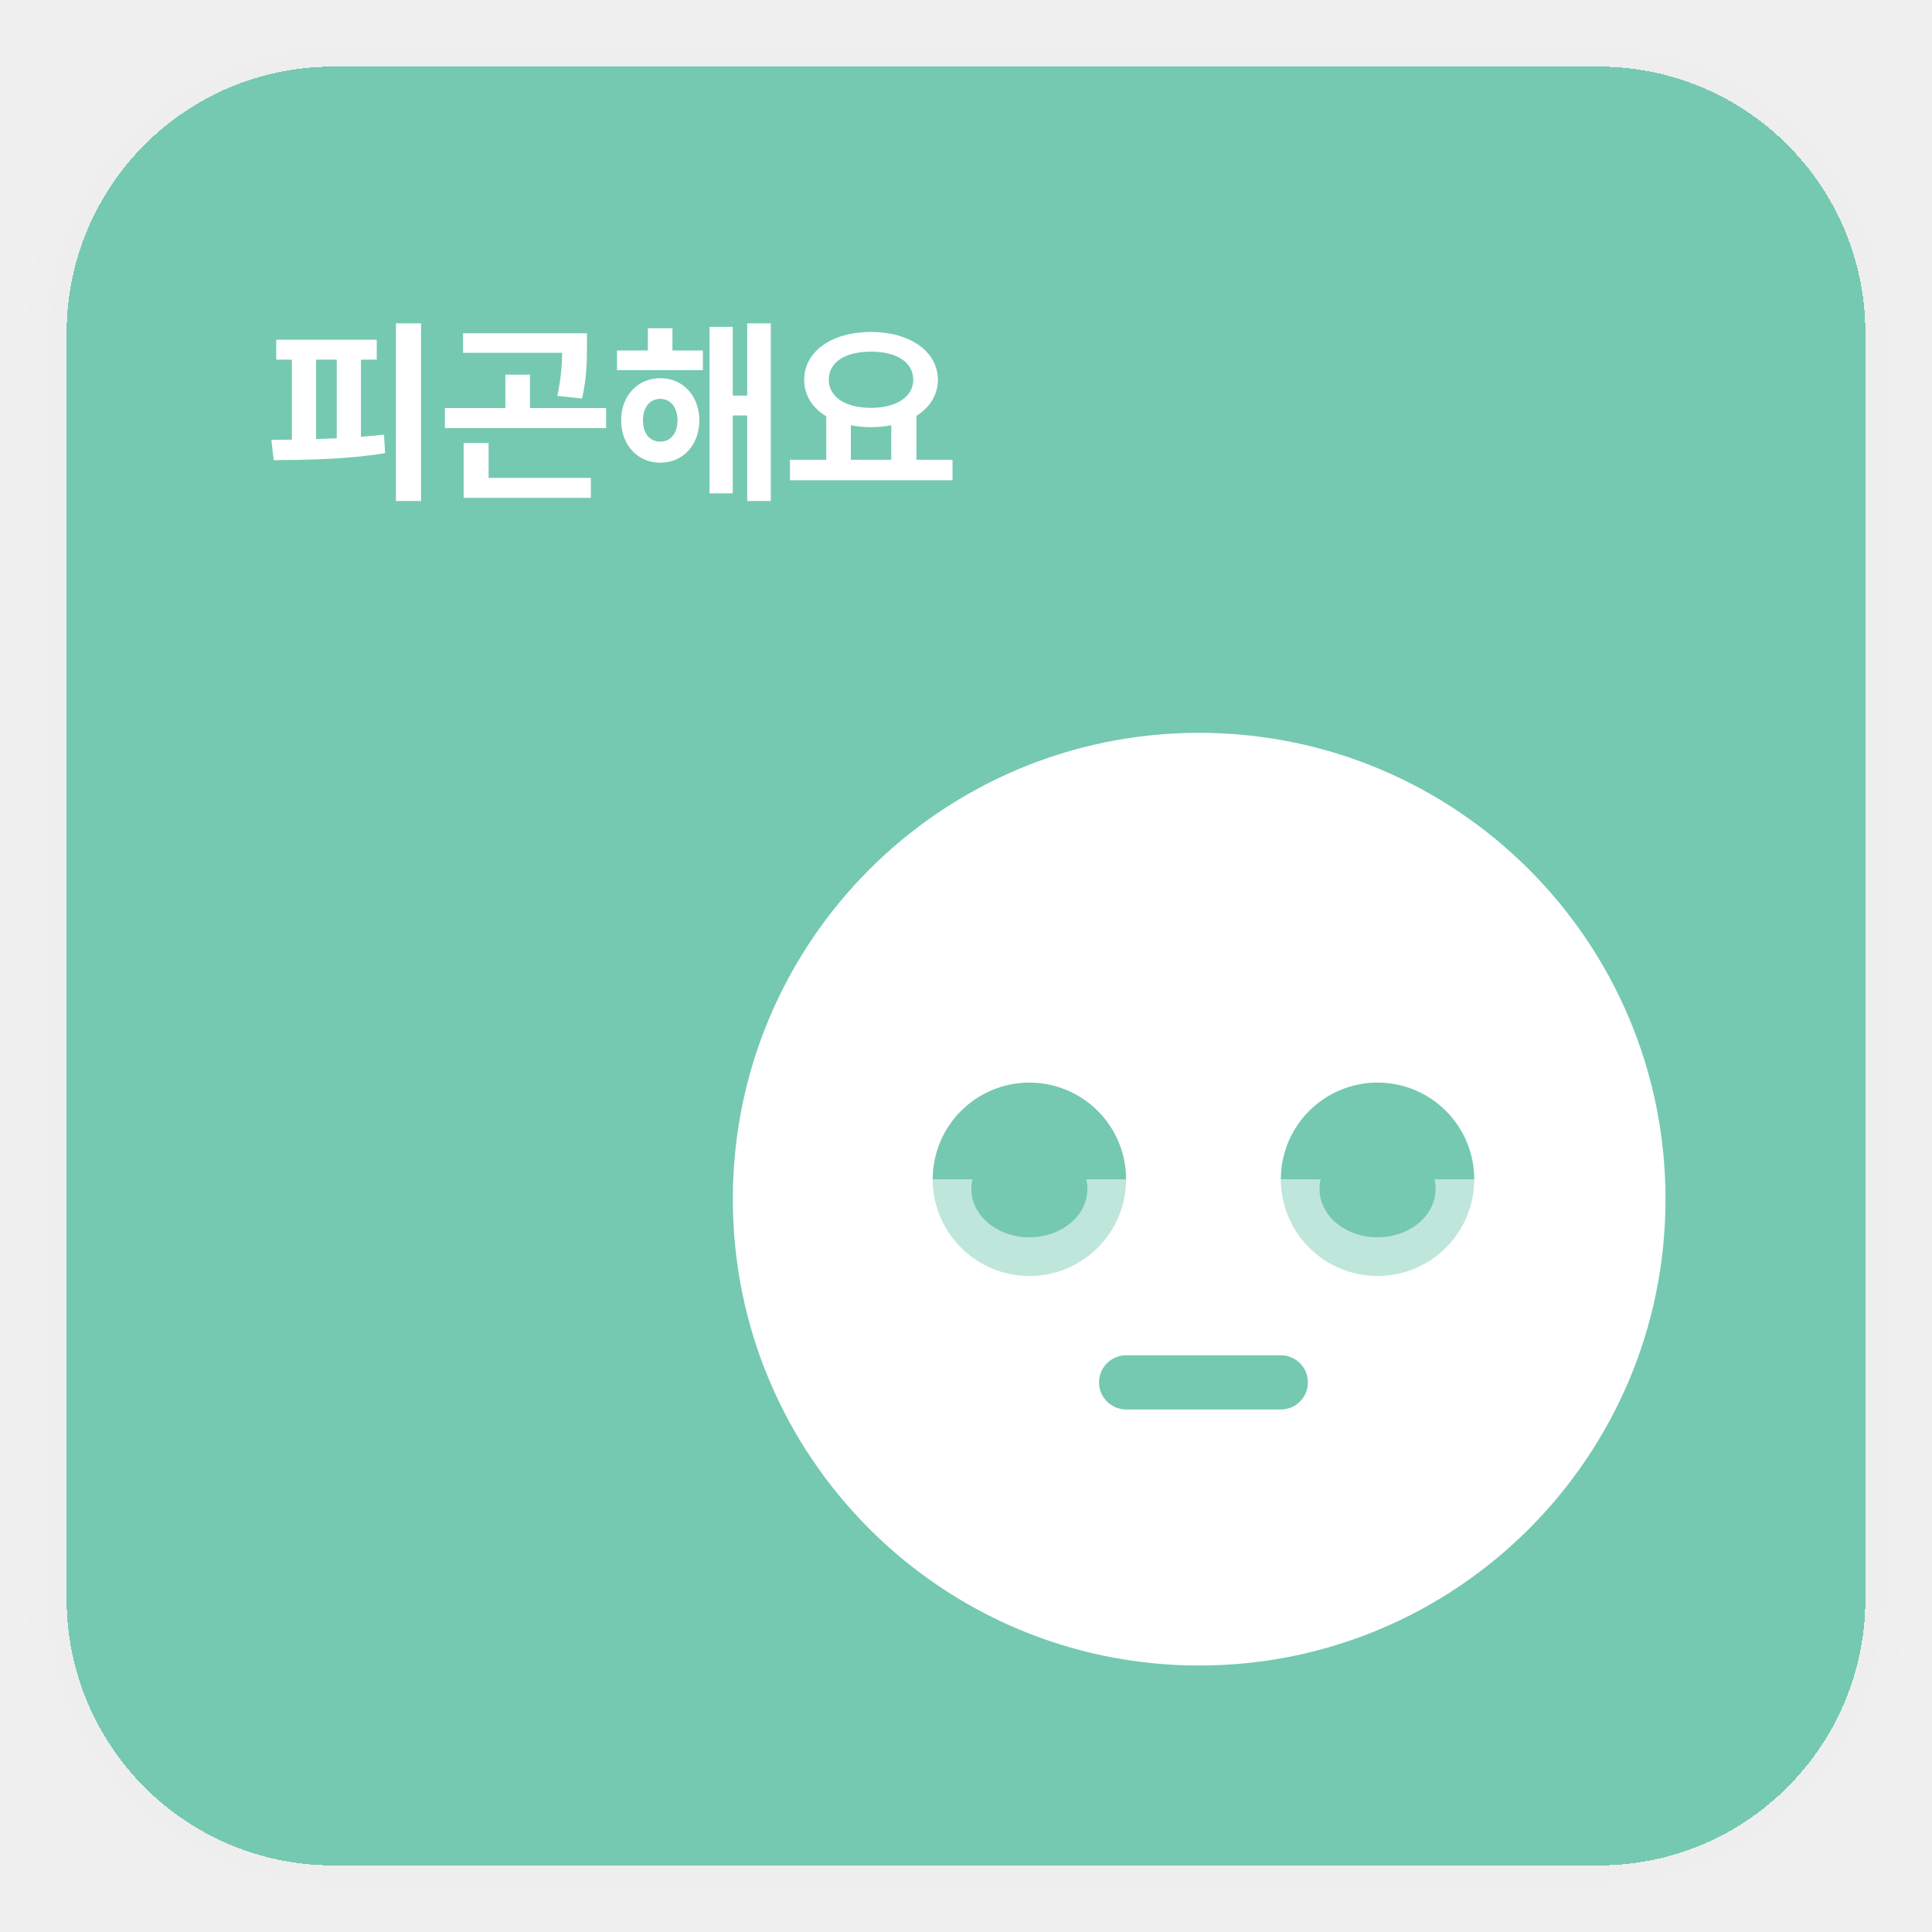
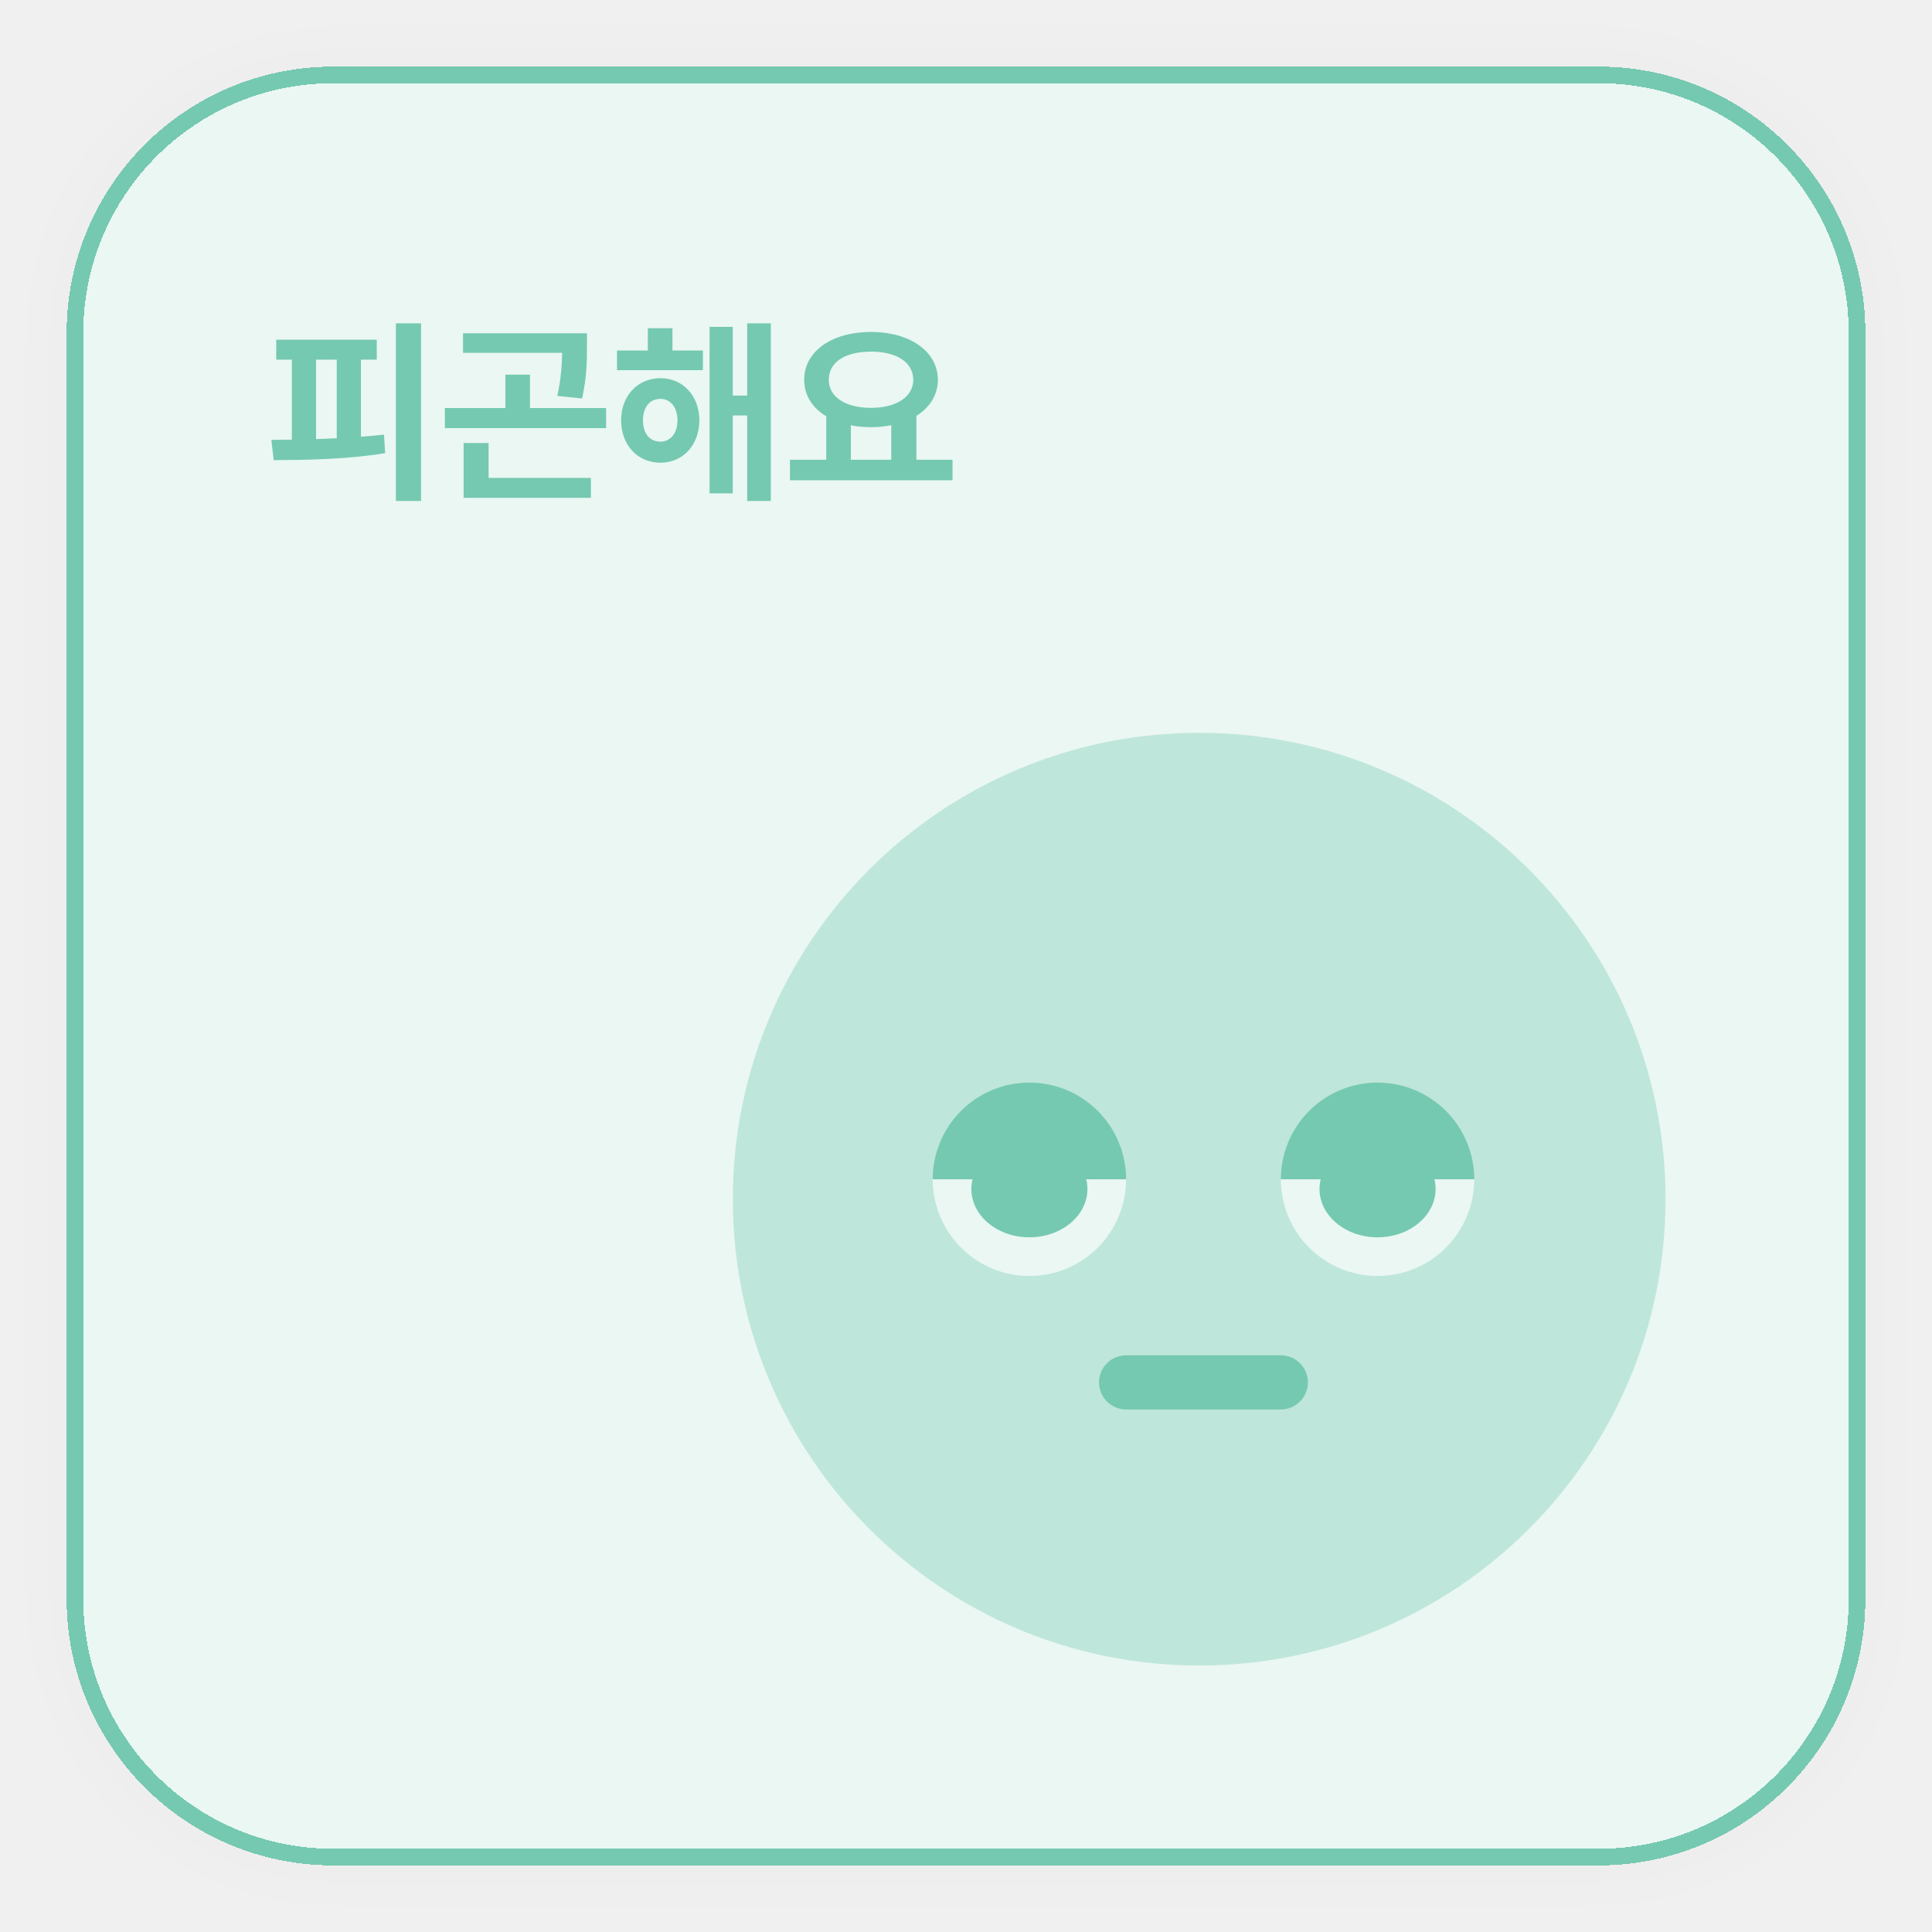
<svg xmlns="http://www.w3.org/2000/svg" width="116" height="116" viewBox="0 0 116 116" fill="none">
  <g filter="url(#filter0_d_1671_4989)">
-     <rect x="4" y="4" width="108" height="108" rx="16" fill="#75C9B0" shape-rendering="crispEdges" />
-     <path d="M25.281 19.414V30.078H23.77V19.414H25.281ZM22.621 20.398V21.594H21.672V26.223C22.141 26.193 22.604 26.146 23.055 26.094L23.125 27.207C20.852 27.582 18.391 27.617 16.434 27.629L16.293 26.41L17.523 26.398V21.594H16.586V20.398H22.621ZM18.977 26.363L20.219 26.316V21.594H18.977V26.363ZM35.242 20.012V20.762C35.242 21.582 35.242 22.613 34.949 23.926L33.461 23.773C33.695 22.701 33.736 21.898 33.754 21.184H27.801V20.012H35.242ZM36.391 24.5V25.707H26.711V24.5H30.344V22.496H31.82V24.5H36.391ZM35.477 28.695V29.891H27.836V26.598H29.336V28.695H35.477ZM42.203 21.043V22.227H37.047V21.043H38.898V19.707H40.375V21.043H42.203ZM39.648 22.707C41.008 22.707 41.98 23.762 41.992 25.238C41.98 26.727 41.008 27.781 39.648 27.781C38.289 27.781 37.293 26.727 37.293 25.238C37.293 23.762 38.289 22.707 39.648 22.707ZM39.648 23.949C39.027 23.949 38.605 24.43 38.605 25.238C38.605 26.047 39.027 26.516 39.648 26.516C40.246 26.516 40.668 26.047 40.68 25.238C40.668 24.43 40.246 23.949 39.648 23.949ZM46.281 19.414V30.078H44.863V24.945H43.996V29.621H42.602V19.625H43.996V23.75H44.863V19.414H46.281ZM57.191 27.605V28.836H47.43V27.605H49.609V24.992C48.783 24.5 48.285 23.744 48.285 22.801C48.285 21.078 49.973 19.93 52.293 19.93C54.602 19.93 56.301 21.078 56.312 22.801C56.307 23.721 55.82 24.471 55.023 24.969V27.605H57.191ZM52.293 21.113C50.77 21.113 49.762 21.723 49.762 22.801C49.762 23.844 50.77 24.488 52.293 24.488C53.805 24.488 54.824 23.844 54.836 22.801C54.824 21.723 53.805 21.113 52.293 21.113ZM51.086 27.605H53.512V25.531C53.131 25.607 52.721 25.648 52.293 25.648C51.865 25.648 51.461 25.613 51.086 25.531V27.605Z" fill="white" />
-     <path d="M100 72C100 87.464 87.464 100 72 100C56.536 100 44 87.464 44 72C44 56.536 56.536 44 72 44C87.464 44 100 56.536 100 72Z" fill="white" />
-     <path d="M88.516 70.806C88.516 72.346 87.904 73.823 86.816 74.912C85.727 76.001 84.25 76.613 82.71 76.613C81.17 76.613 79.693 76.001 78.604 74.912C77.515 73.823 76.903 72.346 76.903 70.806L82.71 70.806H88.516Z" fill="#BFE6DA" />
+     <rect x="4" y="4" width="108" height="108" rx="16" fill="#EAF7F3" shape-rendering="crispEdges" />
+     <rect x="4.5" y="4.5" width="107" height="107" rx="15.5" stroke="#75C9B0" shape-rendering="crispEdges" />
+     <path d="M25.281 19.414V30.078H23.77V19.414H25.281ZM22.621 20.398V21.594H21.672V26.223C22.141 26.193 22.604 26.146 23.055 26.094L23.125 27.207C20.852 27.582 18.391 27.617 16.434 27.629L16.293 26.41L17.523 26.398V21.594H16.586V20.398H22.621ZM18.977 26.363L20.219 26.316V21.594H18.977V26.363ZM35.242 20.012V20.762C35.242 21.582 35.242 22.613 34.949 23.926L33.461 23.773C33.695 22.701 33.736 21.898 33.754 21.184H27.801V20.012H35.242ZM36.391 24.5V25.707H26.711V24.5H30.344V22.496H31.82V24.5H36.391ZM35.477 28.695V29.891H27.836V26.598H29.336V28.695H35.477ZM42.203 21.043V22.227H37.047V21.043H38.898V19.707H40.375V21.043H42.203ZM39.648 22.707C41.008 22.707 41.98 23.762 41.992 25.238C41.98 26.727 41.008 27.781 39.648 27.781C38.289 27.781 37.293 26.727 37.293 25.238C37.293 23.762 38.289 22.707 39.648 22.707ZM39.648 23.949C39.027 23.949 38.605 24.43 38.605 25.238C38.605 26.047 39.027 26.516 39.648 26.516C40.246 26.516 40.668 26.047 40.68 25.238C40.668 24.43 40.246 23.949 39.648 23.949ZM46.281 19.414V30.078H44.863V24.945H43.996V29.621H42.602V19.625H43.996V23.75H44.863V19.414H46.281ZM57.191 27.605V28.836H47.43V27.605H49.609V24.992C48.783 24.5 48.285 23.744 48.285 22.801C48.285 21.078 49.973 19.93 52.293 19.93C54.602 19.93 56.301 21.078 56.312 22.801C56.307 23.721 55.82 24.471 55.023 24.969V27.605H57.191ZM52.293 21.113C50.77 21.113 49.762 21.723 49.762 22.801C49.762 23.844 50.77 24.488 52.293 24.488C53.805 24.488 54.824 23.844 54.836 22.801C54.824 21.723 53.805 21.113 52.293 21.113ZM51.086 27.605H53.512V25.531C53.131 25.607 52.721 25.648 52.293 25.648C51.865 25.648 51.461 25.613 51.086 25.531V27.605Z" fill="#75C9B0" />
+     <path d="M100 72C100 87.464 87.464 100 72 100C56.536 100 44 87.464 44 72C44 56.536 56.536 44 72 44C87.464 44 100 56.536 100 72Z" fill="#BFE6DA" />
+     <path d="M88.516 70.806C88.516 72.346 87.904 73.823 86.816 74.912C85.727 76.001 84.25 76.613 82.71 76.613C81.17 76.613 79.693 76.001 78.604 74.912C77.515 73.823 76.903 72.346 76.903 70.806L82.71 70.806H88.516Z" fill="#EAF7F3" />
    <ellipse cx="82.71" cy="71.387" rx="3.484" ry="2.903" fill="#75C9B0" />
-     <mask id="path-6-inside-1_1671_4989" fill="white">
+     <mask id="path-7-inside-1_1671_4989" fill="white">
      <path d="M88.516 70.806C88.516 69.266 87.904 67.79 86.816 66.701C85.727 65.612 84.25 65 82.71 65C81.17 65 79.693 65.612 78.604 66.701C77.515 67.79 76.903 69.266 76.903 70.806L82.71 70.806H88.516Z" />
    </mask>
-     <path d="M88.516 70.806C88.516 69.266 87.904 67.79 86.816 66.701C85.727 65.612 84.25 65 82.71 65C81.17 65 79.693 65.612 78.604 66.701C77.515 67.79 76.903 69.266 76.903 70.806L82.71 70.806H88.516Z" fill="#75C9B0" stroke="#75C9B0" stroke-width="2.424" mask="url(#path-6-inside-1_1671_4989)" />
-     <path d="M67.613 70.806C67.613 72.346 67.001 73.823 65.912 74.912C64.823 76.001 63.346 76.613 61.806 76.613C60.267 76.613 58.79 76.001 57.701 74.912C56.612 73.823 56 72.346 56 70.806L61.806 70.806H67.613Z" fill="#BFE6DA" />
+     <path d="M88.516 70.806C88.516 69.266 87.904 67.79 86.816 66.701C85.727 65.612 84.25 65 82.71 65C81.17 65 79.693 65.612 78.604 66.701C77.515 67.79 76.903 69.266 76.903 70.806L82.71 70.806H88.516Z" fill="#75C9B0" stroke="#75C9B0" stroke-width="2.424" mask="url(#path-7-inside-1_1671_4989)" />
+     <path d="M67.613 70.806C67.613 72.346 67.001 73.823 65.912 74.912C64.823 76.001 63.346 76.613 61.806 76.613C60.267 76.613 58.79 76.001 57.701 74.912C56.612 73.823 56 72.346 56 70.806L61.806 70.806H67.613Z" fill="#EAF7F3" />
    <ellipse cx="61.806" cy="71.387" rx="3.484" ry="2.903" fill="#75C9B0" />
-     <mask id="path-9-inside-2_1671_4989" fill="white">
+     <mask id="path-10-inside-2_1671_4989" fill="white">
      <path d="M67.613 70.806C67.613 69.266 67.001 67.79 65.912 66.701C64.823 65.612 63.346 65 61.806 65C60.267 65 58.79 65.612 57.701 66.701C56.612 67.79 56 69.266 56 70.806L61.806 70.806H67.613Z" />
    </mask>
-     <path d="M67.613 70.806C67.613 69.266 67.001 67.79 65.912 66.701C64.823 65.612 63.346 65 61.806 65C60.267 65 58.79 65.612 57.701 66.701C56.612 67.79 56 69.266 56 70.806L61.806 70.806H67.613Z" fill="#75C9B0" stroke="#75C9B0" stroke-width="2.424" mask="url(#path-9-inside-2_1671_4989)" />
+     <path d="M67.613 70.806C67.613 69.266 67.001 67.79 65.912 66.701C64.823 65.612 63.346 65 61.806 65C60.267 65 58.79 65.612 57.701 66.701C56.612 67.79 56 69.266 56 70.806L61.806 70.806H67.613Z" fill="#75C9B0" stroke="#75C9B0" stroke-width="2.424" mask="url(#path-10-inside-2_1671_4989)" />
    <path d="M76.903 83C76.903 83 75.161 83 72.258 83C69.355 83 67.613 83 67.613 83" stroke="#75C9B0" stroke-width="3.252" stroke-linecap="round" />
  </g>
  <defs>
    <filter id="filter0_d_1671_4989" x="0" y="0" width="116" height="116" filterUnits="userSpaceOnUse" color-interpolation-filters="sRGB">
      <feFlood flood-opacity="0" result="BackgroundImageFix" />
      <feColorMatrix in="SourceAlpha" type="matrix" values="0 0 0 0 0 0 0 0 0 0 0 0 0 0 0 0 0 0 127 0" result="hardAlpha" />
      <feOffset />
      <feGaussianBlur stdDeviation="2" />
      <feComposite in2="hardAlpha" operator="out" />
      <feColorMatrix type="matrix" values="0 0 0 0 0 0 0 0 0 0 0 0 0 0 0 0 0 0 0.02 0" />
      <feBlend mode="normal" in2="BackgroundImageFix" result="effect1_dropShadow_1671_4989" />
      <feBlend mode="normal" in="SourceGraphic" in2="effect1_dropShadow_1671_4989" result="shape" />
    </filter>
  </defs>
</svg>
